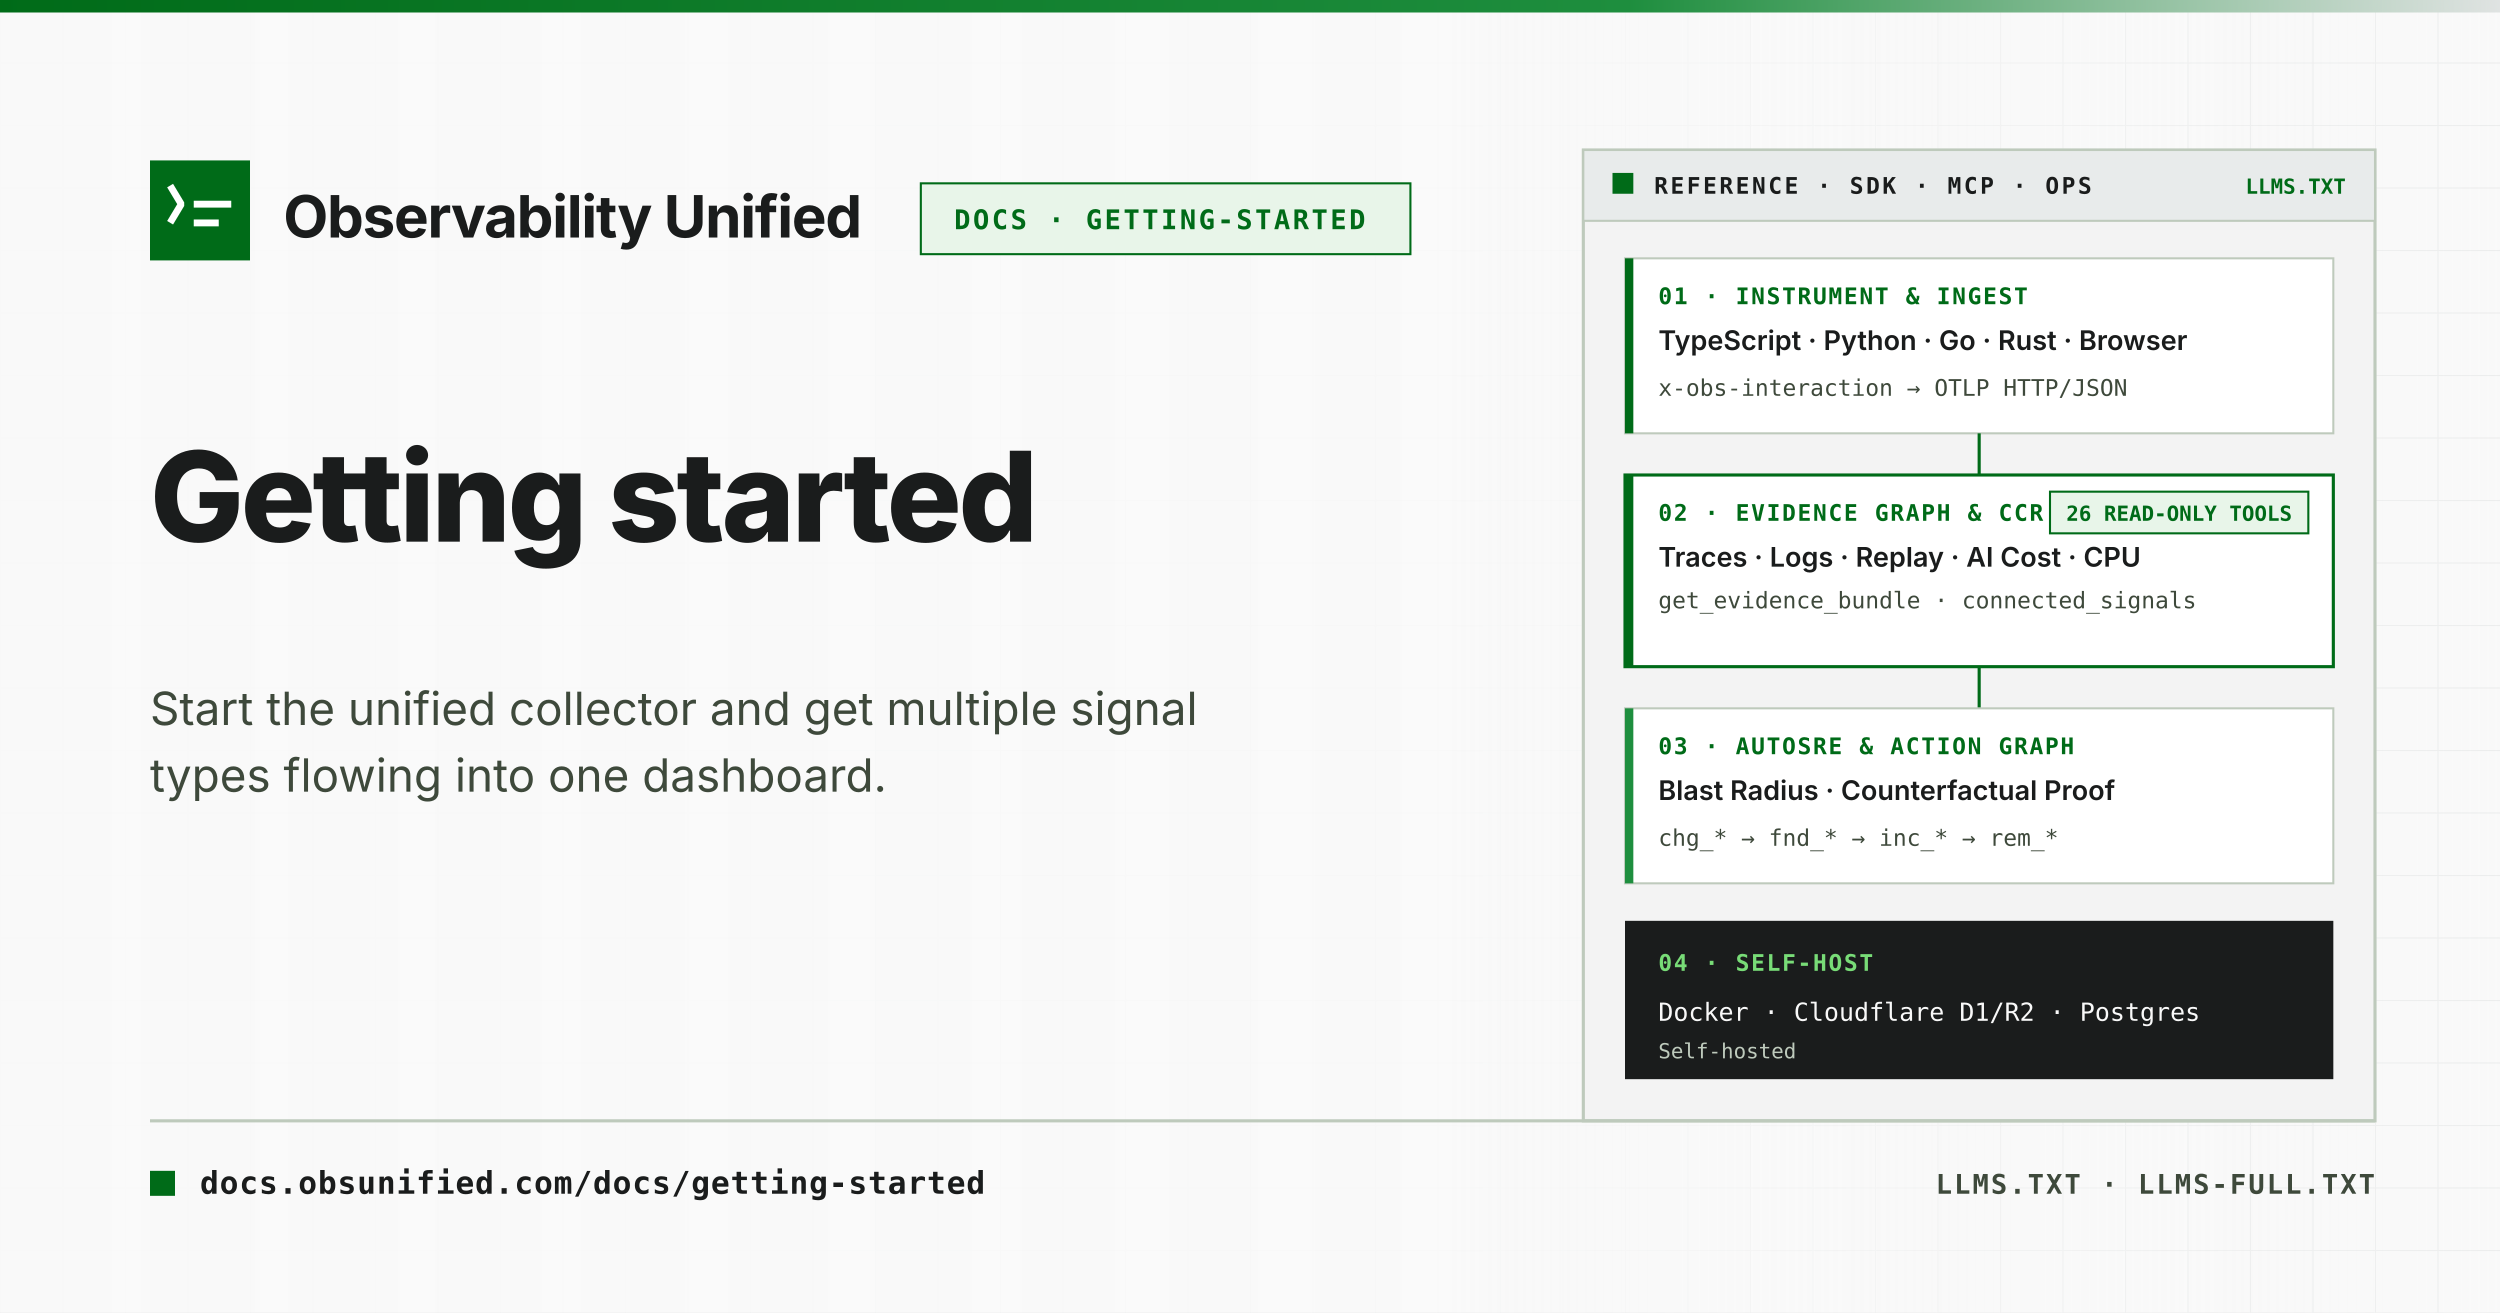
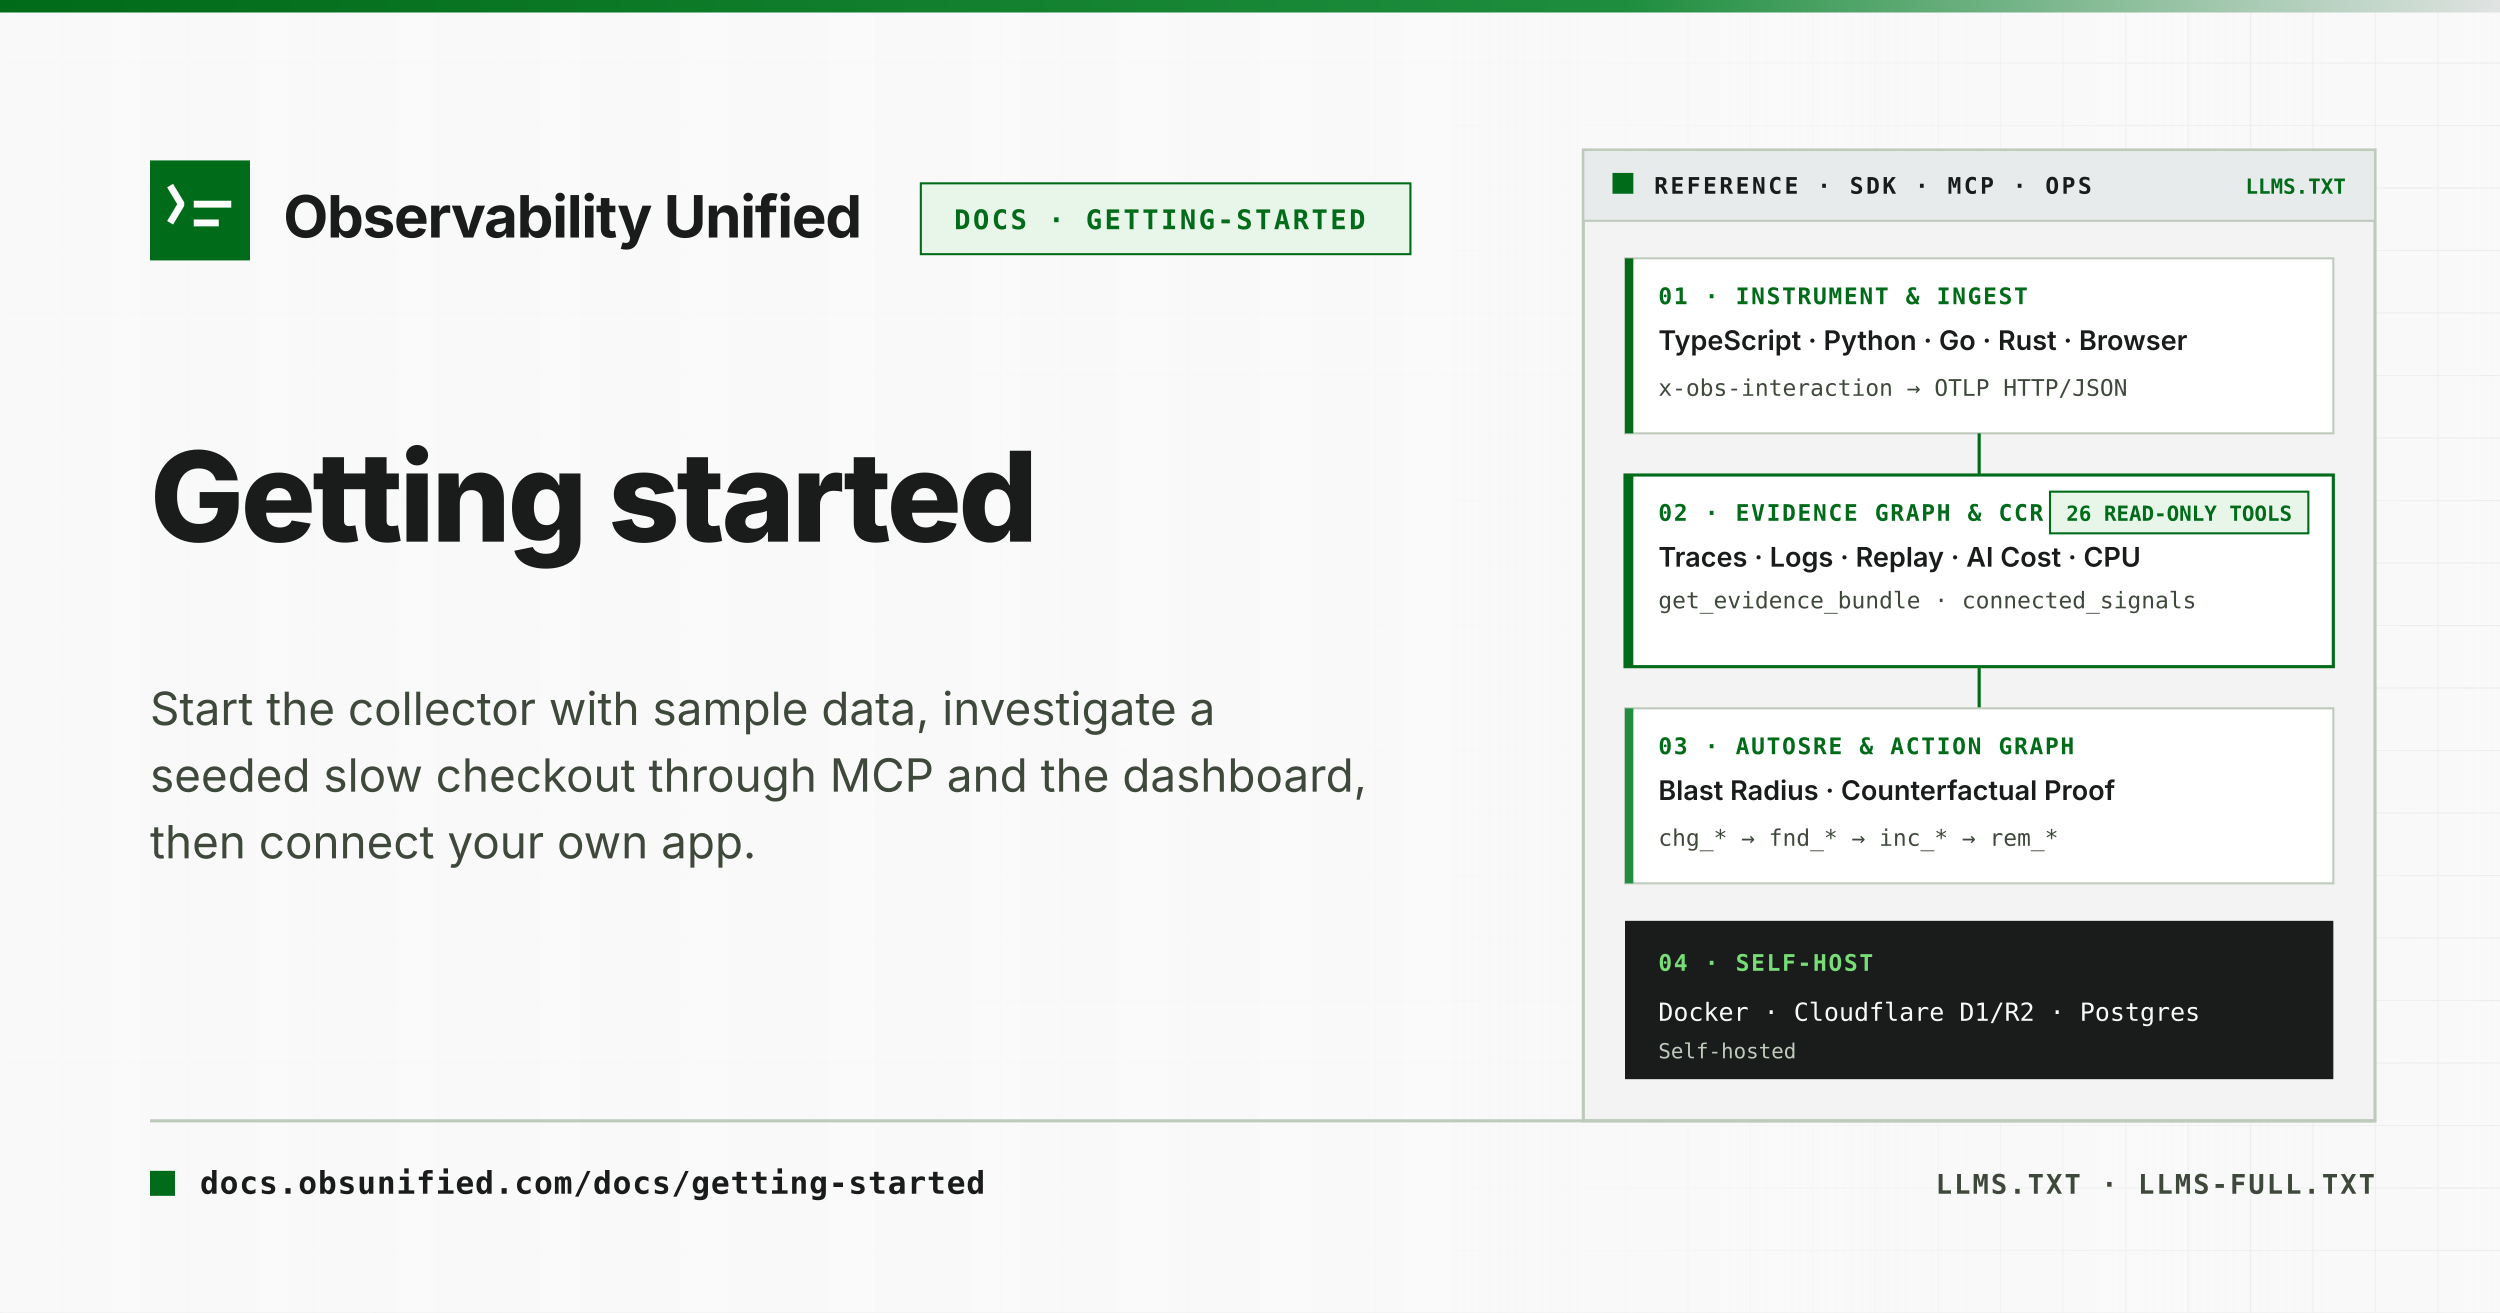
<svg xmlns="http://www.w3.org/2000/svg" viewBox="0 0 1200 630" width="1200" height="630" role="img" aria-label="Getting started — Observability Unified documentation">
  <defs>
    <pattern id="grid" width="30" height="30" patternUnits="userSpaceOnUse">
      <path d="M 30 0 L 0 0 0 30" fill="none" stroke="#E2E4E4" stroke-width="1" />
    </pattern>
    <linearGradient id="surfaceFade" x1="0" y1="0" x2="1" y2="0">
      <stop offset="0%" stop-color="#F9F9F9" stop-opacity="0.97" />
      <stop offset="58%" stop-color="#F9F9F9" stop-opacity="0.93" />
      <stop offset="100%" stop-color="#F9F9F9" stop-opacity="0.45" />
    </linearGradient>
    <linearGradient id="accentBar" x1="0" y1="0" x2="1" y2="0">
      <stop offset="0%" stop-color="#006B18" />
      <stop offset="65%" stop-color="#1E8E3E" />
      <stop offset="100%" stop-color="#E2E4E4" />
    </linearGradient>
  </defs>
  <rect width="1200" height="630" fill="#F9F9F9" />
  <rect width="1200" height="630" fill="url(#grid)" />
  <rect width="1200" height="630" fill="url(#surfaceFade)" />
  <rect x="0" y="0" width="1200" height="6" fill="url(#accentBar)" />
  <g transform="translate(760, 72)">
    <rect x="0" y="0" width="380" height="466" fill="#F3F3F3" stroke="#BECABC" stroke-width="1.5" />
    <rect x="0" y="0" width="380" height="34" fill="#E8EBEB" stroke="#BECABC" stroke-width="1" />
    <rect x="14" y="11" width="10" height="10" fill="#006B18" />
    <text x="34" y="21" font-family="'JetBrains Mono', 'SFMono-Regular', Menlo, monospace" font-size="11" font-weight="700" fill="#1A1C1C" letter-spacing="1.2">REFERENCE · SDK · MCP · OPS</text>
    <text x="366" y="21" text-anchor="end" font-family="'JetBrains Mono', 'SFMono-Regular', Menlo, monospace" font-size="10" font-weight="600" fill="#006B18">LLMS.TXT</text>
    <rect x="20" y="52" width="340" height="84" fill="#FFFFFF" stroke="#BECABC" stroke-width="1" />
    <rect x="20" y="52" width="4" height="84" fill="#006B18" />
    <text x="36" y="74" font-family="'JetBrains Mono', 'SFMono-Regular', Menlo, monospace" font-size="11" font-weight="700" fill="#006B18" letter-spacing="0.8">01 · INSTRUMENT &amp; INGEST</text>
    <text x="36" y="96" font-family="'Inter', -apple-system, sans-serif" font-size="13" font-weight="600" fill="#1A1C1C">TypeScript · Python · Go · Rust · Browser</text>
    <text x="36" y="118" font-family="'JetBrains Mono', 'SFMono-Regular', Menlo, monospace" font-size="11" font-weight="500" fill="#3E493B">x-obs-interaction → OTLP HTTP/JSON</text>
    <line x1="190" y1="136" x2="190" y2="156" stroke="#006B18" stroke-width="1.5" />
    <rect x="20" y="156" width="340" height="92" fill="#FFFFFF" stroke="#006B18" stroke-width="1.5" />
    <rect x="20" y="156" width="4" height="92" fill="#006B18" />
    <text x="36" y="178" font-family="'JetBrains Mono', 'SFMono-Regular', Menlo, monospace" font-size="11" font-weight="700" fill="#006B18" letter-spacing="0.8">02 · EVIDENCE GRAPH &amp; CCR</text>
    <text x="36" y="200" font-family="'Inter', -apple-system, sans-serif" font-size="13" font-weight="600" fill="#1A1C1C">Traces · Logs · Replay · AI Cost · CPU</text>
    <text x="36" y="220" font-family="'JetBrains Mono', 'SFMono-Regular', Menlo, monospace" font-size="11" font-weight="500" fill="#3E493B">get_evidence_bundle · connected_signals</text>
    <rect x="224" y="164" width="124" height="20" fill="#E8F5E9" stroke="#006B18" stroke-width="1" />
    <text x="286" y="178" text-anchor="middle" font-family="'JetBrains Mono', 'SFMono-Regular', Menlo, monospace" font-size="10" font-weight="700" fill="#006B18">26 READ-ONLY TOOLS</text>
    <line x1="190" y1="248" x2="190" y2="268" stroke="#006B18" stroke-width="1.5" />
    <rect x="20" y="268" width="340" height="84" fill="#FFFFFF" stroke="#BECABC" stroke-width="1" />
    <rect x="20" y="268" width="4" height="84" fill="#1E8E3E" />
    <text x="36" y="290" font-family="'JetBrains Mono', 'SFMono-Regular', Menlo, monospace" font-size="11" font-weight="700" fill="#006B18" letter-spacing="0.8">03 · AUTOSRE &amp; ACTION GRAPH</text>
    <text x="36" y="312" font-family="'Inter', -apple-system, sans-serif" font-size="13" font-weight="600" fill="#1A1C1C">Blast Radius · Counterfactual Proof</text>
    <text x="36" y="334" font-family="'JetBrains Mono', 'SFMono-Regular', Menlo, monospace" font-size="11" font-weight="500" fill="#3E493B">chg_* → fnd_* → inc_* → rem_*</text>
    <rect x="20" y="370" width="340" height="76" fill="#1A1C1C" />
    <text x="36" y="394" font-family="'JetBrains Mono', 'SFMono-Regular', Menlo, monospace" font-size="11" font-weight="700" fill="#78DC77" letter-spacing="0.8">04 · SELF-HOST</text>
    <text x="36" y="418" font-family="'JetBrains Mono', 'SFMono-Regular', Menlo, monospace" font-size="12" font-weight="500" fill="#F9F9F9">Docker · Cloudflare D1/R2 · Postgres</text>
    <text x="36" y="436" font-family="'JetBrains Mono', 'SFMono-Regular', Menlo, monospace" font-size="10" font-weight="500" fill="#BECABC">Self-hosted</text>
  </g>
  <g transform="translate(72, 72)">
    <g transform="translate(0, 5) scale(1.5)">
      <rect width="32" height="32" fill="#006B18" />
      <path d="M7 9 L10 14 L7 19" fill="none" stroke="#FFFFFF" stroke-width="2.2" stroke-linejoin="bevel" stroke-linecap="square" />
      <rect x="14" y="12.9" width="12" height="2.2" fill="#FFFFFF" />
      <rect x="14" y="18.9" width="8" height="2.2" fill="#FFFFFF" />
    </g>
    <text x="64" y="42" font-family="'Inter', -apple-system, BlinkMacSystemFont, 'Segoe UI', sans-serif" font-size="28" font-weight="700" fill="#1A1C1C" letter-spacing="-0.6">Observability Unified</text>
    <rect x="370" y="16" width="235" height="34" fill="#E8F5E9" stroke="#006B18" stroke-width="1" />
    <text x="386" y="38" font-family="'JetBrains Mono', 'SFMono-Regular', Menlo, monospace" font-size="13" font-weight="700" fill="#006B18" letter-spacing="1.2">DOCS · GETTING-STARTED</text>
  </g>
  <text x="72" y="260" font-family="'Inter', -apple-system, BlinkMacSystemFont, 'Segoe UI', sans-serif" font-size="60" font-weight="800" fill="#1A1C1C" letter-spacing="-1.6">Getting started</text>
-   <text x="72" y="348" font-family="'Inter', -apple-system, BlinkMacSystemFont, 'Segoe UI', sans-serif" font-size="22" font-weight="400" fill="#3E493B">Start the unified collector and get multiple signal</text>
-   <text x="72" y="380" font-family="'Inter', -apple-system, BlinkMacSystemFont, 'Segoe UI', sans-serif" font-size="22" font-weight="400" fill="#3E493B">types flowing into one dashboard.</text>
+   <text x="72" y="348" font-family="'Inter', -apple-system, BlinkMacSystemFont, 'Segoe UI', sans-serif" font-size="22" font-weight="400" fill="#3E493B">Start the collector with sample data, investigate a</text>
+   <text x="72" y="380" font-family="'Inter', -apple-system, BlinkMacSystemFont, 'Segoe UI', sans-serif" font-size="22" font-weight="400" fill="#3E493B">seeded slow checkout through MCP and the dashboard,</text>
+   <text x="72" y="412" font-family="'Inter', -apple-system, BlinkMacSystemFont, 'Segoe UI', sans-serif" font-size="22" font-weight="400" fill="#3E493B">then connect your own app.</text>
  <line x1="72" y1="538" x2="1140" y2="538" stroke="#BECABC" stroke-width="1.5" />
  <rect x="72" y="562" width="12" height="12" fill="#006B18" />
  <text x="96" y="573" font-family="'JetBrains Mono', 'SFMono-Regular', Menlo, monospace" font-size="15" font-weight="700" fill="#1A1C1C" letter-spacing="0.4">docs.obsunified.com/docs/getting-started</text>
  <text x="1140" y="573" text-anchor="end" font-family="'JetBrains Mono', 'SFMono-Regular', Menlo, monospace" font-size="13" font-weight="600" fill="#3E493B" letter-spacing="1">LLMS.TXT · LLMS-FULL.TXT</text>
</svg>
